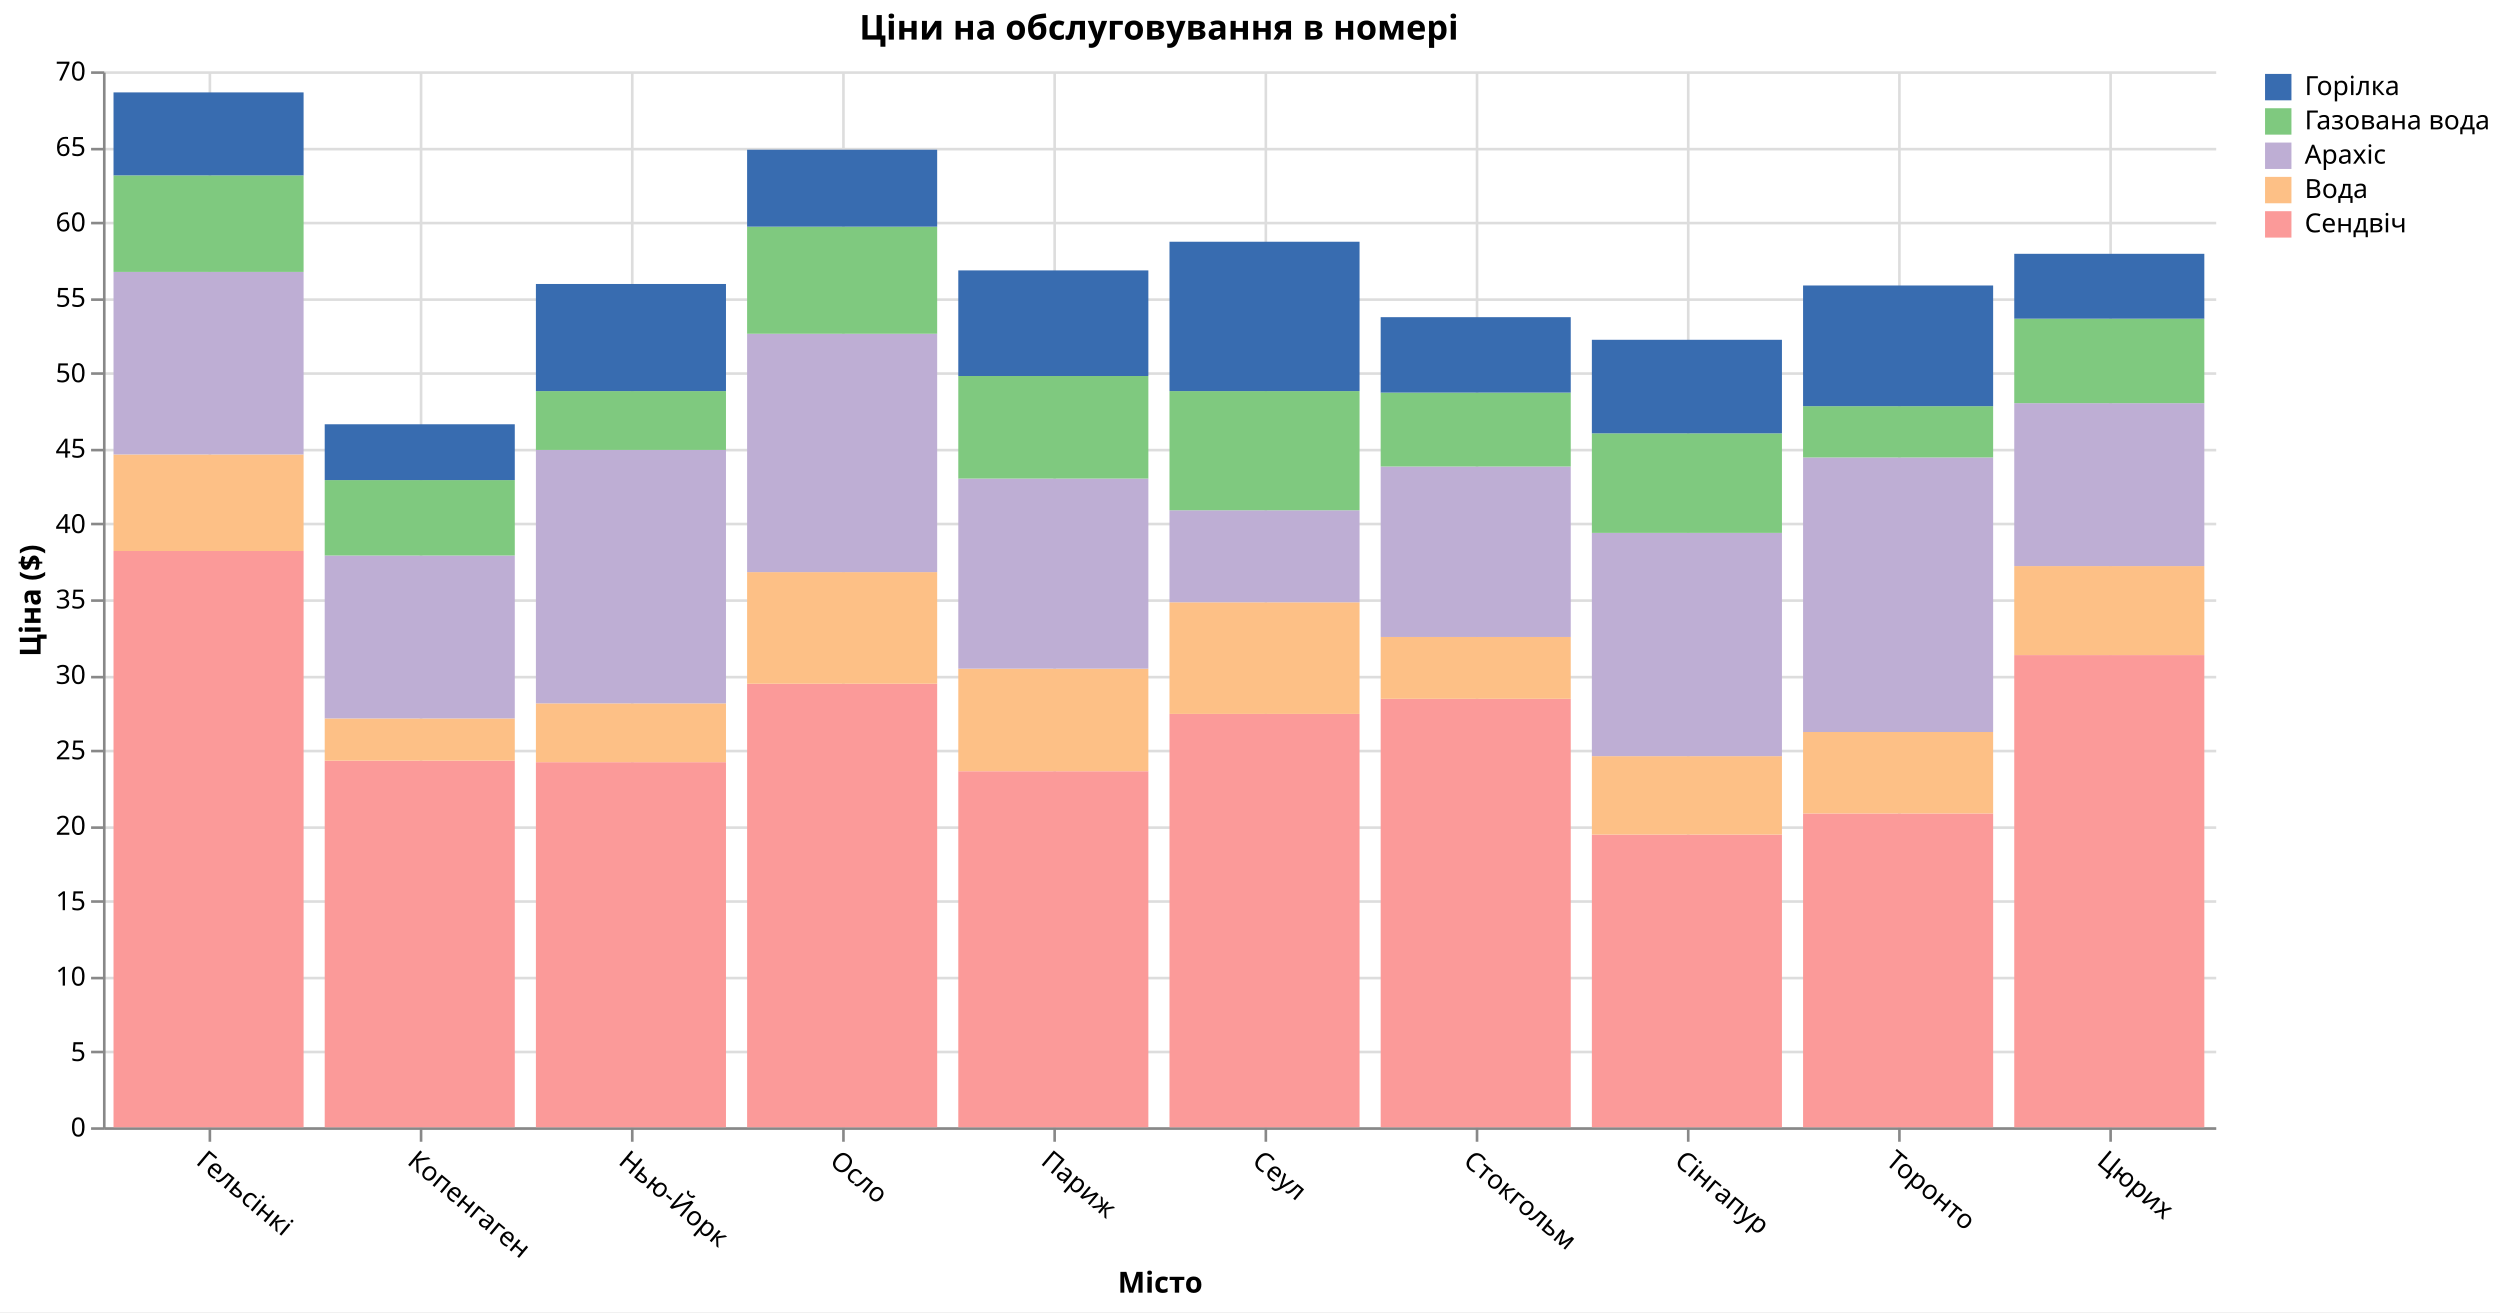
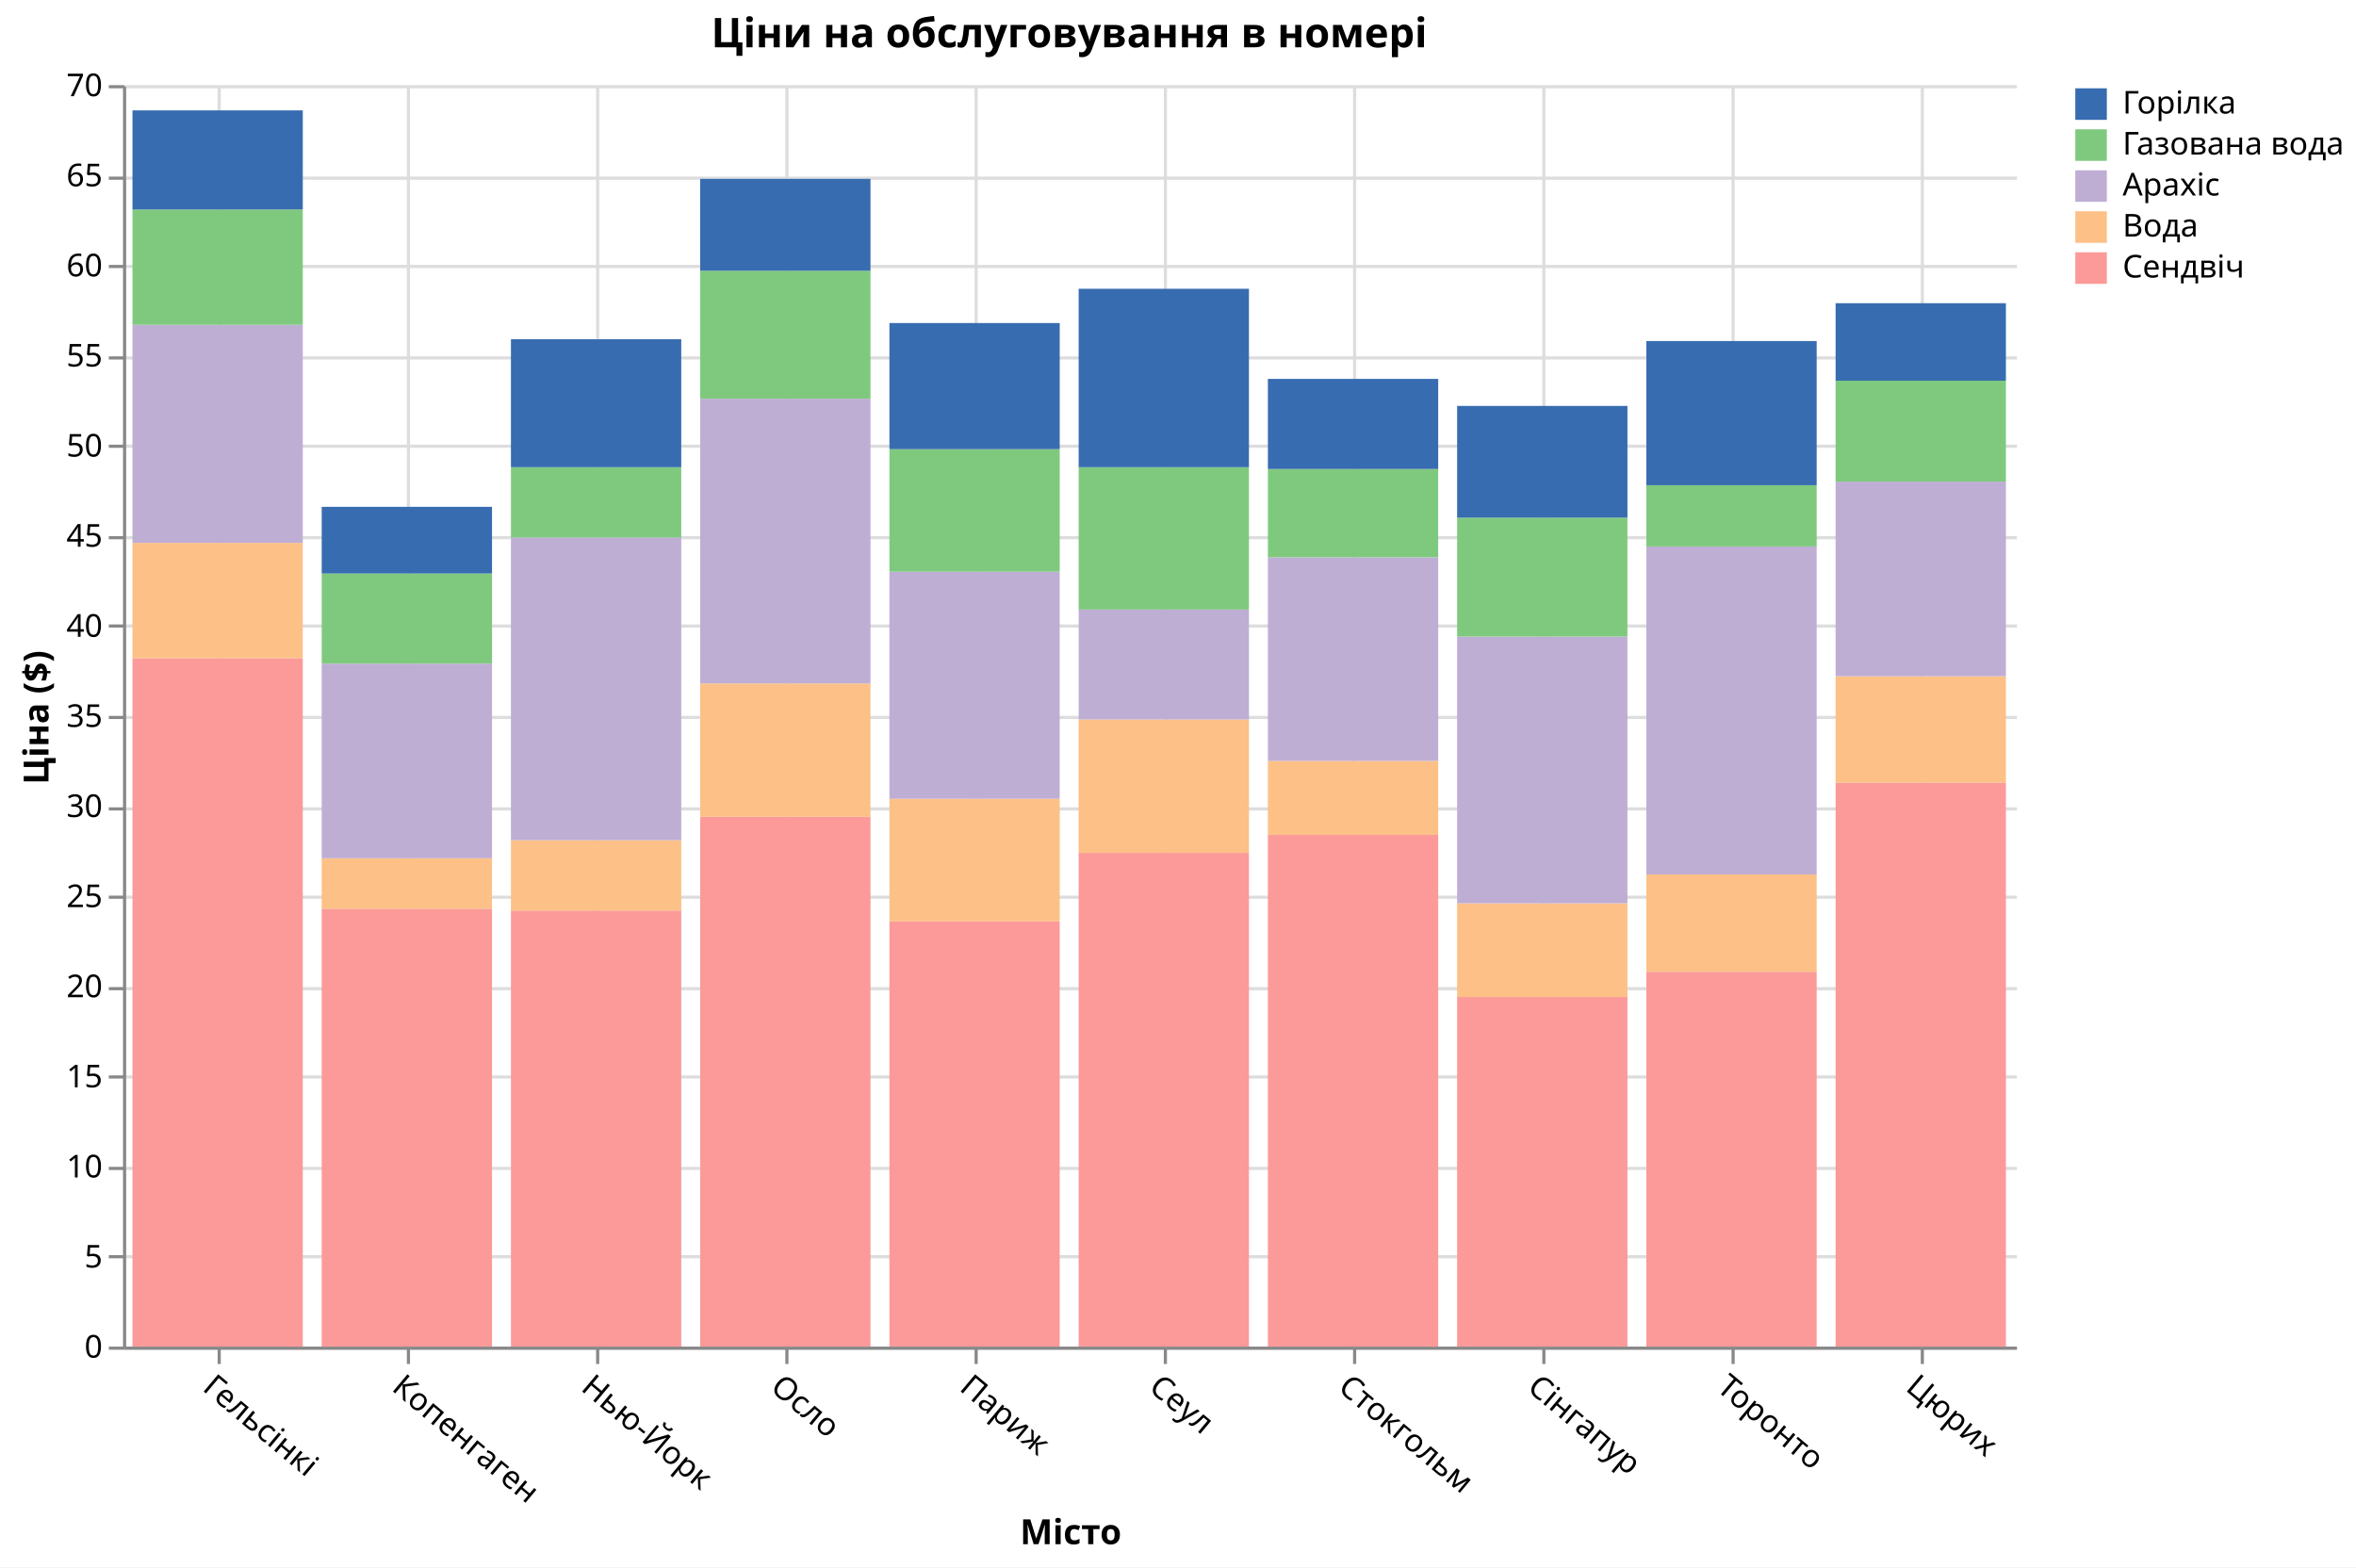
- <svg xmlns="http://www.w3.org/2000/svg" version="1.1" class="marks" width="947" height="497" viewBox="0 0 947 497">
-   <rect width="947" height="497" fill="white" />
+ <svg xmlns="http://www.w3.org/2000/svg" version="1.1" class="marks" width="747" height="497" viewBox="0 0 747 497">
+   <rect width="747" height="497" fill="white" />
  <g fill="none" stroke-miterlimit="10" transform="translate(39,27)">
    <g class="mark-group role-frame root" role="graphics-object" aria-roledescription="group mark container">
      <g transform="translate(0,0)">
-         <path class="background" aria-hidden="true" d="M0,0h800v400h-800Z" />
+         <path class="background" aria-hidden="true" d="M0,0h600v400h-600Z" />
        <g>
          <g class="mark-group role-axis" aria-hidden="true">
            <g transform="translate(0.5,400.5)">
              <path class="background" aria-hidden="true" d="M0,0h0v0h0Z" pointer-events="none" />
              <g>
                <g class="mark-rule role-axis-grid" pointer-events="none">
-                   <line transform="translate(40,-400)" x2="0" y2="400" stroke="#ddd" stroke-width="1" opacity="1" />
-                   <line transform="translate(120,-400)" x2="0" y2="400" stroke="#ddd" stroke-width="1" opacity="1" />
-                   <line transform="translate(200,-400)" x2="0" y2="400" stroke="#ddd" stroke-width="1" opacity="1" />
-                   <line transform="translate(280,-400)" x2="0" y2="400" stroke="#ddd" stroke-width="1" opacity="1" />
-                   <line transform="translate(360,-400)" x2="0" y2="400" stroke="#ddd" stroke-width="1" opacity="1" />
-                   <line transform="translate(440,-400)" x2="0" y2="400" stroke="#ddd" stroke-width="1" opacity="1" />
-                   <line transform="translate(520,-400)" x2="0" y2="400" stroke="#ddd" stroke-width="1" opacity="1" />
-                   <line transform="translate(600,-400)" x2="0" y2="400" stroke="#ddd" stroke-width="1" opacity="1" />
-                   <line transform="translate(680,-400)" x2="0" y2="400" stroke="#ddd" stroke-width="1" opacity="1" />
-                   <line transform="translate(760,-400)" x2="0" y2="400" stroke="#ddd" stroke-width="1" opacity="1" />
+                   <line transform="translate(30,-400)" x2="0" y2="400" stroke="#ddd" stroke-width="1" opacity="1" />
+                   <line transform="translate(90,-400)" x2="0" y2="400" stroke="#ddd" stroke-width="1" opacity="1" />
+                   <line transform="translate(150,-400)" x2="0" y2="400" stroke="#ddd" stroke-width="1" opacity="1" />
+                   <line transform="translate(210,-400)" x2="0" y2="400" stroke="#ddd" stroke-width="1" opacity="1" />
+                   <line transform="translate(270,-400)" x2="0" y2="400" stroke="#ddd" stroke-width="1" opacity="1" />
+                   <line transform="translate(330,-400)" x2="0" y2="400" stroke="#ddd" stroke-width="1" opacity="1" />
+                   <line transform="translate(390,-400)" x2="0" y2="400" stroke="#ddd" stroke-width="1" opacity="1" />
+                   <line transform="translate(450,-400)" x2="0" y2="400" stroke="#ddd" stroke-width="1" opacity="1" />
+                   <line transform="translate(510,-400)" x2="0" y2="400" stroke="#ddd" stroke-width="1" opacity="1" />
+                   <line transform="translate(570,-400)" x2="0" y2="400" stroke="#ddd" stroke-width="1" opacity="1" />
                </g>
              </g>
              <path class="foreground" aria-hidden="true" d="" pointer-events="none" display="none" />
            </g>
          </g>
          <g class="mark-group role-axis" aria-hidden="true">
            <g transform="translate(0.5,0.5)">
              <path class="background" aria-hidden="true" d="M0,0h0v0h0Z" pointer-events="none" />
              <g>
                <g class="mark-rule role-axis-grid" pointer-events="none">
-                   <line transform="translate(0,400)" x2="800" y2="0" stroke="#ddd" stroke-width="1" stroke-dasharray="1,0" opacity="1" />
-                   <line transform="translate(0,371)" x2="800" y2="0" stroke="#ddd" stroke-width="1" stroke-dasharray="1,0" opacity="1" />
-                   <line transform="translate(0,343)" x2="800" y2="0" stroke="#ddd" stroke-width="1" stroke-dasharray="1,0" opacity="1" />
-                   <line transform="translate(0,314)" x2="800" y2="0" stroke="#ddd" stroke-width="1" stroke-dasharray="1,0" opacity="1" />
-                   <line transform="translate(0,286)" x2="800" y2="0" stroke="#ddd" stroke-width="1" stroke-dasharray="1,0" opacity="1" />
-                   <line transform="translate(0,257)" x2="800" y2="0" stroke="#ddd" stroke-width="1" stroke-dasharray="1,0" opacity="1" />
-                   <line transform="translate(0,229)" x2="800" y2="0" stroke="#ddd" stroke-width="1" stroke-dasharray="1,0" opacity="1" />
-                   <line transform="translate(0,200)" x2="800" y2="0" stroke="#ddd" stroke-width="1" stroke-dasharray="1,0" opacity="1" />
-                   <line transform="translate(0,171)" x2="800" y2="0" stroke="#ddd" stroke-width="1" stroke-dasharray="1,0" opacity="1" />
-                   <line transform="translate(0,143)" x2="800" y2="0" stroke="#ddd" stroke-width="1" stroke-dasharray="1,0" opacity="1" />
-                   <line transform="translate(0,114)" x2="800" y2="0" stroke="#ddd" stroke-width="1" stroke-dasharray="1,0" opacity="1" />
-                   <line transform="translate(0,86)" x2="800" y2="0" stroke="#ddd" stroke-width="1" stroke-dasharray="1,0" opacity="1" />
-                   <line transform="translate(0,57)" x2="800" y2="0" stroke="#ddd" stroke-width="1" stroke-dasharray="1,0" opacity="1" />
-                   <line transform="translate(0,29)" x2="800" y2="0" stroke="#ddd" stroke-width="1" stroke-dasharray="1,0" opacity="1" />
-                   <line transform="translate(0,0)" x2="800" y2="0" stroke="#ddd" stroke-width="1" stroke-dasharray="1,0" opacity="1" />
+                   <line transform="translate(0,400)" x2="600" y2="0" stroke="#ddd" stroke-width="1" stroke-dasharray="1,0" opacity="1" />
+                   <line transform="translate(0,371)" x2="600" y2="0" stroke="#ddd" stroke-width="1" stroke-dasharray="1,0" opacity="1" />
+                   <line transform="translate(0,343)" x2="600" y2="0" stroke="#ddd" stroke-width="1" stroke-dasharray="1,0" opacity="1" />
+                   <line transform="translate(0,314)" x2="600" y2="0" stroke="#ddd" stroke-width="1" stroke-dasharray="1,0" opacity="1" />
+                   <line transform="translate(0,286)" x2="600" y2="0" stroke="#ddd" stroke-width="1" stroke-dasharray="1,0" opacity="1" />
+                   <line transform="translate(0,257)" x2="600" y2="0" stroke="#ddd" stroke-width="1" stroke-dasharray="1,0" opacity="1" />
+                   <line transform="translate(0,229)" x2="600" y2="0" stroke="#ddd" stroke-width="1" stroke-dasharray="1,0" opacity="1" />
+                   <line transform="translate(0,200)" x2="600" y2="0" stroke="#ddd" stroke-width="1" stroke-dasharray="1,0" opacity="1" />
+                   <line transform="translate(0,171)" x2="600" y2="0" stroke="#ddd" stroke-width="1" stroke-dasharray="1,0" opacity="1" />
+                   <line transform="translate(0,143)" x2="600" y2="0" stroke="#ddd" stroke-width="1" stroke-dasharray="1,0" opacity="1" />
+                   <line transform="translate(0,114)" x2="600" y2="0" stroke="#ddd" stroke-width="1" stroke-dasharray="1,0" opacity="1" />
+                   <line transform="translate(0,86)" x2="600" y2="0" stroke="#ddd" stroke-width="1" stroke-dasharray="1,0" opacity="1" />
+                   <line transform="translate(0,57)" x2="600" y2="0" stroke="#ddd" stroke-width="1" stroke-dasharray="1,0" opacity="1" />
+                   <line transform="translate(0,29)" x2="600" y2="0" stroke="#ddd" stroke-width="1" stroke-dasharray="1,0" opacity="1" />
+                   <line transform="translate(0,0)" x2="600" y2="0" stroke="#ddd" stroke-width="1" stroke-dasharray="1,0" opacity="1" />
                </g>
              </g>
              <path class="foreground" aria-hidden="true" d="" pointer-events="none" display="none" />
            </g>
          </g>
          <g class="mark-group role-axis" role="graphics-symbol" aria-roledescription="axis" aria-label="X-axis titled 'Місто' for a discrete scale with 10 values: Гельсінкі, Копенгаген, Нью-Йорк, Осло, Париж, ending with Цюрих">
            <g transform="translate(0.5,400.5)">
              <path class="background" aria-hidden="true" d="M0,0h0v0h0Z" pointer-events="none" />
              <g>
                <g class="mark-rule role-axis-tick" pointer-events="none">
-                   <line transform="translate(40,0)" x2="0" y2="5" stroke="#888" stroke-width="1" opacity="1" />
-                   <line transform="translate(120,0)" x2="0" y2="5" stroke="#888" stroke-width="1" opacity="1" />
-                   <line transform="translate(200,0)" x2="0" y2="5" stroke="#888" stroke-width="1" opacity="1" />
-                   <line transform="translate(280,0)" x2="0" y2="5" stroke="#888" stroke-width="1" opacity="1" />
-                   <line transform="translate(360,0)" x2="0" y2="5" stroke="#888" stroke-width="1" opacity="1" />
-                   <line transform="translate(440,0)" x2="0" y2="5" stroke="#888" stroke-width="1" opacity="1" />
-                   <line transform="translate(520,0)" x2="0" y2="5" stroke="#888" stroke-width="1" opacity="1" />
-                   <line transform="translate(600,0)" x2="0" y2="5" stroke="#888" stroke-width="1" opacity="1" />
-                   <line transform="translate(680,0)" x2="0" y2="5" stroke="#888" stroke-width="1" opacity="1" />
-                   <line transform="translate(760,0)" x2="0" y2="5" stroke="#888" stroke-width="1" opacity="1" />
+                   <line transform="translate(30,0)" x2="0" y2="5" stroke="#888" stroke-width="1" opacity="1" />
+                   <line transform="translate(90,0)" x2="0" y2="5" stroke="#888" stroke-width="1" opacity="1" />
+                   <line transform="translate(150,0)" x2="0" y2="5" stroke="#888" stroke-width="1" opacity="1" />
+                   <line transform="translate(210,0)" x2="0" y2="5" stroke="#888" stroke-width="1" opacity="1" />
+                   <line transform="translate(270,0)" x2="0" y2="5" stroke="#888" stroke-width="1" opacity="1" />
+                   <line transform="translate(330,0)" x2="0" y2="5" stroke="#888" stroke-width="1" opacity="1" />
+                   <line transform="translate(390,0)" x2="0" y2="5" stroke="#888" stroke-width="1" opacity="1" />
+                   <line transform="translate(450,0)" x2="0" y2="5" stroke="#888" stroke-width="1" opacity="1" />
+                   <line transform="translate(510,0)" x2="0" y2="5" stroke="#888" stroke-width="1" opacity="1" />
+                   <line transform="translate(570,0)" x2="0" y2="5" stroke="#888" stroke-width="1" opacity="1" />
                </g>
                <g class="mark-text role-axis-label" pointer-events="none">
-                   <text text-anchor="start" transform="translate(39.5,7) rotate(40) translate(0,8)" font-family="sans-serif" font-size="10px" fill="#000" opacity="1">Гельсінкі</text>
-                   <text text-anchor="start" transform="translate(119.5,7) rotate(40) translate(0,8)" font-family="sans-serif" font-size="10px" fill="#000" opacity="1">Копенгаген</text>
-                   <text text-anchor="start" transform="translate(199.5,7) rotate(40) translate(0,8)" font-family="sans-serif" font-size="10px" fill="#000" opacity="1">Нью-Йорк</text>
-                   <text text-anchor="start" transform="translate(279.5,7) rotate(40) translate(0,8)" font-family="sans-serif" font-size="10px" fill="#000" opacity="1">Осло</text>
-                   <text text-anchor="start" transform="translate(359.5,7) rotate(40) translate(0,8)" font-family="sans-serif" font-size="10px" fill="#000" opacity="1">Париж</text>
-                   <text text-anchor="start" transform="translate(439.5,7) rotate(40) translate(0,8)" font-family="sans-serif" font-size="10px" fill="#000" opacity="1">Сеул</text>
-                   <text text-anchor="start" transform="translate(519.5,7) rotate(40) translate(0,8)" font-family="sans-serif" font-size="10px" fill="#000" opacity="1">Стокгольм</text>
-                   <text text-anchor="start" transform="translate(599.5,7) rotate(40) translate(0,8)" font-family="sans-serif" font-size="10px" fill="#000" opacity="1">Сінгапур</text>
-                   <text text-anchor="start" transform="translate(679.5,7) rotate(40) translate(0,8)" font-family="sans-serif" font-size="10px" fill="#000" opacity="1">Торонто</text>
-                   <text text-anchor="start" transform="translate(759.5,7) rotate(40) translate(0,8)" font-family="sans-serif" font-size="10px" fill="#000" opacity="1">Цюрих</text>
+                   <text text-anchor="start" transform="translate(29.5,7) rotate(40) translate(0,8)" font-family="sans-serif" font-size="10px" fill="#000" opacity="1">Гельсінкі</text>
+                   <text text-anchor="start" transform="translate(89.5,7) rotate(40) translate(0,8)" font-family="sans-serif" font-size="10px" fill="#000" opacity="1">Копенгаген</text>
+                   <text text-anchor="start" transform="translate(149.5,7) rotate(40) translate(0,8)" font-family="sans-serif" font-size="10px" fill="#000" opacity="1">Нью-Йорк</text>
+                   <text text-anchor="start" transform="translate(209.5,7) rotate(40) translate(0,8)" font-family="sans-serif" font-size="10px" fill="#000" opacity="1">Осло</text>
+                   <text text-anchor="start" transform="translate(269.5,7) rotate(40) translate(0,8)" font-family="sans-serif" font-size="10px" fill="#000" opacity="1">Париж</text>
+                   <text text-anchor="start" transform="translate(329.5,7) rotate(40) translate(0,8)" font-family="sans-serif" font-size="10px" fill="#000" opacity="1">Сеул</text>
+                   <text text-anchor="start" transform="translate(389.5,7) rotate(40) translate(0,8)" font-family="sans-serif" font-size="10px" fill="#000" opacity="1">Стокгольм</text>
+                   <text text-anchor="start" transform="translate(449.5,7) rotate(40) translate(0,8)" font-family="sans-serif" font-size="10px" fill="#000" opacity="1">Сінгапур</text>
+                   <text text-anchor="start" transform="translate(509.5,7) rotate(40) translate(0,8)" font-family="sans-serif" font-size="10px" fill="#000" opacity="1">Торонто</text>
+                   <text text-anchor="start" transform="translate(569.5,7) rotate(40) translate(0,8)" font-family="sans-serif" font-size="10px" fill="#000" opacity="1">Цюрих</text>
                </g>
                <g class="mark-rule role-axis-domain" pointer-events="none">
-                   <line transform="translate(0,0)" x2="800" y2="0" stroke="#888" stroke-width="1" opacity="1" />
+                   <line transform="translate(0,0)" x2="600" y2="0" stroke="#888" stroke-width="1" opacity="1" />
                </g>
                <g class="mark-text role-axis-title" pointer-events="none">
-                   <text text-anchor="middle" transform="translate(400,62.15064)" font-family="sans-serif" font-size="11px" font-weight="bold" fill="#000" opacity="1">Місто</text>
+                   <text text-anchor="middle" transform="translate(300,62.15064)" font-family="sans-serif" font-size="11px" font-weight="bold" fill="#000" opacity="1">Місто</text>
                </g>
              </g>
              <path class="foreground" aria-hidden="true" d="" pointer-events="none" display="none" />
            </g>
          </g>
          <g class="mark-group role-axis" role="graphics-symbol" aria-roledescription="axis" aria-label="Y-axis titled 'Ціна ($)' for a linear scale with values from 0 to 70">
            <g transform="translate(0.5,0.5)">
              <path class="background" aria-hidden="true" d="M0,0h0v0h0Z" pointer-events="none" />
              <g>
                <g class="mark-rule role-axis-tick" pointer-events="none">
                  <line transform="translate(0,400)" x2="-5" y2="0" stroke="#888" stroke-width="1" opacity="1" />
                  <line transform="translate(0,371)" x2="-5" y2="0" stroke="#888" stroke-width="1" opacity="1" />
                  <line transform="translate(0,343)" x2="-5" y2="0" stroke="#888" stroke-width="1" opacity="1" />
                  <line transform="translate(0,314)" x2="-5" y2="0" stroke="#888" stroke-width="1" opacity="1" />
                  <line transform="translate(0,286)" x2="-5" y2="0" stroke="#888" stroke-width="1" opacity="1" />
                  <line transform="translate(0,257)" x2="-5" y2="0" stroke="#888" stroke-width="1" opacity="1" />
                  <line transform="translate(0,229)" x2="-5" y2="0" stroke="#888" stroke-width="1" opacity="1" />
                  <line transform="translate(0,200)" x2="-5" y2="0" stroke="#888" stroke-width="1" opacity="1" />
                  <line transform="translate(0,171)" x2="-5" y2="0" stroke="#888" stroke-width="1" opacity="1" />
                  <line transform="translate(0,143)" x2="-5" y2="0" stroke="#888" stroke-width="1" opacity="1" />
                  <line transform="translate(0,114)" x2="-5" y2="0" stroke="#888" stroke-width="1" opacity="1" />
                  <line transform="translate(0,86)" x2="-5" y2="0" stroke="#888" stroke-width="1" opacity="1" />
                  <line transform="translate(0,57)" x2="-5" y2="0" stroke="#888" stroke-width="1" opacity="1" />
                  <line transform="translate(0,29)" x2="-5" y2="0" stroke="#888" stroke-width="1" opacity="1" />
                  <line transform="translate(0,0)" x2="-5" y2="0" stroke="#888" stroke-width="1" opacity="1" />
                </g>
                <g class="mark-text role-axis-label" pointer-events="none">
                  <text text-anchor="end" transform="translate(-7,403)" font-family="sans-serif" font-size="10px" fill="#000" opacity="1">0</text>
                  <text text-anchor="end" transform="translate(-7,374.4286)" font-family="sans-serif" font-size="10px" fill="#000" opacity="1">5</text>
                  <text text-anchor="end" transform="translate(-7,345.8571)" font-family="sans-serif" font-size="10px" fill="#000" opacity="1">10</text>
                  <text text-anchor="end" transform="translate(-7,317.2857)" font-family="sans-serif" font-size="10px" fill="#000" opacity="1">15</text>
                  <text text-anchor="end" transform="translate(-7,288.7143)" font-family="sans-serif" font-size="10px" fill="#000" opacity="1">20</text>
                  <text text-anchor="end" transform="translate(-7,260.1429)" font-family="sans-serif" font-size="10px" fill="#000" opacity="1">25</text>
                  <text text-anchor="end" transform="translate(-7,231.5714)" font-family="sans-serif" font-size="10px" fill="#000" opacity="1">30</text>
                  <text text-anchor="end" transform="translate(-7,203)" font-family="sans-serif" font-size="10px" fill="#000" opacity="1">35</text>
                  <text text-anchor="end" transform="translate(-7,174.4286)" font-family="sans-serif" font-size="10px" fill="#000" opacity="1">40</text>
                  <text text-anchor="end" transform="translate(-7,145.8571)" font-family="sans-serif" font-size="10px" fill="#000" opacity="1">45</text>
                  <text text-anchor="end" transform="translate(-7,117.2857)" font-family="sans-serif" font-size="10px" fill="#000" opacity="1">50</text>
                  <text text-anchor="end" transform="translate(-7,88.71429)" font-family="sans-serif" font-size="10px" fill="#000" opacity="1">55</text>
                  <text text-anchor="end" transform="translate(-7,60.14286)" font-family="sans-serif" font-size="10px" fill="#000" opacity="1">60</text>
                  <text text-anchor="end" transform="translate(-7,31.57143)" font-family="sans-serif" font-size="10px" fill="#000" opacity="1">65</text>
                  <text text-anchor="end" transform="translate(-7,3)" font-family="sans-serif" font-size="10px" fill="#000" opacity="1">70</text>
                </g>
                <g class="mark-rule role-axis-domain" pointer-events="none">
                  <line transform="translate(0,400)" x2="0" y2="-400" stroke="#888" stroke-width="1" opacity="1" />
                </g>
                <g class="mark-text role-axis-title" pointer-events="none">
                  <text text-anchor="middle" transform="translate(-22.12305,200) rotate(-90) translate(0,-2)" font-family="sans-serif" font-size="11px" font-weight="bold" fill="#000" opacity="1">Ціна ($)</text>
                </g>
              </g>
              <path class="foreground" aria-hidden="true" d="" pointer-events="none" display="none" />
            </g>
          </g>
          <g class="mark-rect role-mark marks" role="graphics-object" aria-roledescription="rect mark container">
-             <path aria-label="CityUK: Гельсінкі; value: 38.2; category: Sandwich; order: 5" role="graphics-symbol" aria-roledescription="bar" d="M4,181.714h72v218.286h-72Z" fill="#fb9a99" />
-             <path aria-label="CityUK: Гельсінкі; value: 6.4; category: Water; order: 4" role="graphics-symbol" aria-roledescription="bar" d="M4,145.143h72v36.571h-72Z" fill="#fdc086" />
-             <path aria-label="CityUK: Гельсінкі; value: 12.1; category: Peanut; order: 3" role="graphics-symbol" aria-roledescription="bar" d="M4,76h72v69.143h-72Z" fill="#beaed4" />
-             <path aria-label="CityUK: Гельсінкі; value: 6.4; category: Soda; order: 2" role="graphics-symbol" aria-roledescription="bar" d="M4,39.429h72v36.571h-72Z" fill="#7fc97f" />
-             <path aria-label="CityUK: Гельсінкі; value: 5.5; category: Vodka; order: 1" role="graphics-symbol" aria-roledescription="bar" d="M4,8h72v31.429h-72Z" fill="#386cb0" />
-             <path aria-label="CityUK: Осло; value: 29.4; category: Sandwich; order: 5" role="graphics-symbol" aria-roledescription="bar" d="M244,232h72v168h-72Z" fill="#fb9a99" />
-             <path aria-label="CityUK: Осло; value: 7.4; category: Water; order: 4" role="graphics-symbol" aria-roledescription="bar" d="M244,189.714h72v42.286h-72Z" fill="#fdc086" />
-             <path aria-label="CityUK: Осло; value: 15.8; category: Peanut; order: 3" role="graphics-symbol" aria-roledescription="bar" d="M244,99.429h72v90.286h-72Z" fill="#beaed4" />
-             <path aria-label="CityUK: Осло; value: 7.1; category: Soda; order: 2" role="graphics-symbol" aria-roledescription="bar" d="M244,58.857h72v40.571h-72Z" fill="#7fc97f" />
-             <path aria-label="CityUK: Осло; value: 5.1; category: Vodka; order: 1" role="graphics-symbol" aria-roledescription="bar" d="M244,29.714h72v29.143h-72Z" fill="#386cb0" />
-             <path aria-label="CityUK: Сеул; value: 27.4; category: Sandwich; order: 5" role="graphics-symbol" aria-roledescription="bar" d="M404,243.429h72v156.571h-72Z" fill="#fb9a99" />
-             <path aria-label="CityUK: Сеул; value: 7.4; category: Water; order: 4" role="graphics-symbol" aria-roledescription="bar" d="M404,201.143h72v42.286h-72Z" fill="#fdc086" />
-             <path aria-label="CityUK: Сеул; value: 6.1; category: Peanut; order: 3" role="graphics-symbol" aria-roledescription="bar" d="M404,166.286h72v34.857h-72Z" fill="#beaed4" />
-             <path aria-label="CityUK: Сеул; value: 7.9; category: Soda; order: 2" role="graphics-symbol" aria-roledescription="bar" d="M404,121.143h72v45.143h-72Z" fill="#7fc97f" />
-             <path aria-label="CityUK: Сеул; value: 9.9; category: Vodka; order: 1" role="graphics-symbol" aria-roledescription="bar" d="M404,64.571h72v56.571h-72Z" fill="#386cb0" />
-             <path aria-label="CityUK: Цюрих; value: 31.3; category: Sandwich; order: 5" role="graphics-symbol" aria-roledescription="bar" d="M724,221.143h72v178.857h-72Z" fill="#fb9a99" />
-             <path aria-label="CityUK: Цюрих; value: 5.9; category: Water; order: 4" role="graphics-symbol" aria-roledescription="bar" d="M724,187.429h72v33.714h-72Z" fill="#fdc086" />
-             <path aria-label="CityUK: Цюрих; value: 10.8; category: Peanut; order: 3" role="graphics-symbol" aria-roledescription="bar" d="M724,125.714h72v61.714h-72Z" fill="#beaed4" />
-             <path aria-label="CityUK: Цюрих; value: 5.6; category: Soda; order: 2" role="graphics-symbol" aria-roledescription="bar" d="M724,93.714h72v32h-72Z" fill="#7fc97f" />
-             <path aria-label="CityUK: Цюрих; value: 4.3; category: Vodka; order: 1" role="graphics-symbol" aria-roledescription="bar" d="M724,69.143h72v24.571h-72Z" fill="#386cb0" />
-             <path aria-label="CityUK: Стокгольм; value: 28.4; category: Sandwich; order: 5" role="graphics-symbol" aria-roledescription="bar" d="M484,237.714h72v162.286h-72Z" fill="#fb9a99" />
-             <path aria-label="CityUK: Стокгольм; value: 4.1; category: Water; order: 4" role="graphics-symbol" aria-roledescription="bar" d="M484,214.286h72v23.429h-72Z" fill="#fdc086" />
-             <path aria-label="CityUK: Стокгольм; value: 11.3; category: Peanut; order: 3" role="graphics-symbol" aria-roledescription="bar" d="M484,149.714h72v64.571h-72Z" fill="#beaed4" />
-             <path aria-label="CityUK: Стокгольм; value: 4.9; category: Soda; order: 2" role="graphics-symbol" aria-roledescription="bar" d="M484,121.714h72v28h-72Z" fill="#7fc97f" />
-             <path aria-label="CityUK: Стокгольм; value: 5; category: Vodka; order: 1" role="graphics-symbol" aria-roledescription="bar" d="M484,93.143h72v28.571h-72Z" fill="#386cb0" />
-             <path aria-label="CityUK: Париж; value: 23.6; category: Sandwich; order: 5" role="graphics-symbol" aria-roledescription="bar" d="M324,265.143h72v134.857h-72Z" fill="#fb9a99" />
-             <path aria-label="CityUK: Париж; value: 6.8; category: Water; order: 4" role="graphics-symbol" aria-roledescription="bar" d="M324,226.286h72v38.857h-72Z" fill="#fdc086" />
-             <path aria-label="CityUK: Париж; value: 12.6; category: Peanut; order: 3" role="graphics-symbol" aria-roledescription="bar" d="M324,154.286h72v72h-72Z" fill="#beaed4" />
-             <path aria-label="CityUK: Париж; value: 6.8; category: Soda; order: 2" role="graphics-symbol" aria-roledescription="bar" d="M324,115.429h72v38.857h-72Z" fill="#7fc97f" />
-             <path aria-label="CityUK: Париж; value: 7; category: Vodka; order: 1" role="graphics-symbol" aria-roledescription="bar" d="M324,75.429h72v40h-72Z" fill="#386cb0" />
-             <path aria-label="CityUK: Нью-Йорк; value: 24.2; category: Sandwich; order: 5" role="graphics-symbol" aria-roledescription="bar" d="M164,261.714h72v138.286h-72Z" fill="#fb9a99" />
-             <path aria-label="CityUK: Нью-Йорк; value: 3.9; category: Water; order: 4" role="graphics-symbol" aria-roledescription="bar" d="M164,239.429h72v22.286h-72Z" fill="#fdc086" />
-             <path aria-label="CityUK: Нью-Йорк; value: 16.8; category: Peanut; order: 3" role="graphics-symbol" aria-roledescription="bar" d="M164,143.429h72v96h-72Z" fill="#beaed4" />
-             <path aria-label="CityUK: Нью-Йорк; value: 3.9; category: Soda; order: 2" role="graphics-symbol" aria-roledescription="bar" d="M164,121.143h72v22.286h-72Z" fill="#7fc97f" />
-             <path aria-label="CityUK: Нью-Йорк; value: 7.1; category: Vodka; order: 1" role="graphics-symbol" aria-roledescription="bar" d="M164,80.571h72v40.571h-72Z" fill="#386cb0" />
-             <path aria-label="CityUK: Сінгапур; value: 19.4; category: Sandwich; order: 5" role="graphics-symbol" aria-roledescription="bar" d="M564,289.143h72v110.857h-72Z" fill="#fb9a99" />
-             <path aria-label="CityUK: Сінгапур; value: 5.2; category: Water; order: 4" role="graphics-symbol" aria-roledescription="bar" d="M564,259.429h72v29.714h-72Z" fill="#fdc086" />
-             <path aria-label="CityUK: Сінгапур; value: 14.8; category: Peanut; order: 3" role="graphics-symbol" aria-roledescription="bar" d="M564,174.857h72v84.571h-72Z" fill="#beaed4" />
-             <path aria-label="CityUK: Сінгапур; value: 6.6; category: Soda; order: 2" role="graphics-symbol" aria-roledescription="bar" d="M564,137.143h72v37.714h-72Z" fill="#7fc97f" />
-             <path aria-label="CityUK: Сінгапур; value: 6.2; category: Vodka; order: 1" role="graphics-symbol" aria-roledescription="bar" d="M564,101.714h72v35.429h-72Z" fill="#386cb0" />
-             <path aria-label="CityUK: Торонто; value: 20.8; category: Sandwich; order: 5" role="graphics-symbol" aria-roledescription="bar" d="M644,281.143h72v118.857h-72Z" fill="#fb9a99" />
-             <path aria-label="CityUK: Торонто; value: 5.4; category: Water; order: 4" role="graphics-symbol" aria-roledescription="bar" d="M644,250.286h72v30.857h-72Z" fill="#fdc086" />
-             <path aria-label="CityUK: Торонто; value: 18.2; category: Peanut; order: 3" role="graphics-symbol" aria-roledescription="bar" d="M644,146.286h72v104h-72Z" fill="#beaed4" />
-             <path aria-label="CityUK: Торонто; value: 3.4; category: Soda; order: 2" role="graphics-symbol" aria-roledescription="bar" d="M644,126.857h72v19.429h-72Z" fill="#7fc97f" />
-             <path aria-label="CityUK: Торонто; value: 8; category: Vodka; order: 1" role="graphics-symbol" aria-roledescription="bar" d="M644,81.143h72v45.714h-72Z" fill="#386cb0" />
-             <path aria-label="CityUK: Копенгаген; value: 24.3; category: Sandwich; order: 5" role="graphics-symbol" aria-roledescription="bar" d="M84,261.143h72v138.857h-72Z" fill="#fb9a99" />
-             <path aria-label="CityUK: Копенгаген; value: 2.8; category: Water; order: 4" role="graphics-symbol" aria-roledescription="bar" d="M84,245.143h72v16h-72Z" fill="#fdc086" />
-             <path aria-label="CityUK: Копенгаген; value: 10.8; category: Peanut; order: 3" role="graphics-symbol" aria-roledescription="bar" d="M84,183.429h72v61.714h-72Z" fill="#beaed4" />
-             <path aria-label="CityUK: Копенгаген; value: 5; category: Soda; order: 2" role="graphics-symbol" aria-roledescription="bar" d="M84,154.857h72v28.571h-72Z" fill="#7fc97f" />
-             <path aria-label="CityUK: Копенгаген; value: 3.7; category: Vodka; order: 1" role="graphics-symbol" aria-roledescription="bar" d="M84,133.714h72v21.143h-72Z" fill="#386cb0" />
+             <path aria-label="CityUK: Гельсінкі; value: 38.2; category: Sandwich; order: 5" role="graphics-symbol" aria-roledescription="bar" d="M3,181.714h54v218.286h-54Z" fill="#fb9a99" />
+             <path aria-label="CityUK: Гельсінкі; value: 6.4; category: Water; order: 4" role="graphics-symbol" aria-roledescription="bar" d="M3,145.143h54v36.571h-54Z" fill="#fdc086" />
+             <path aria-label="CityUK: Гельсінкі; value: 12.1; category: Peanut; order: 3" role="graphics-symbol" aria-roledescription="bar" d="M3,76h54v69.143h-54Z" fill="#beaed4" />
+             <path aria-label="CityUK: Гельсінкі; value: 6.4; category: Soda; order: 2" role="graphics-symbol" aria-roledescription="bar" d="M3,39.429h54v36.571h-54Z" fill="#7fc97f" />
+             <path aria-label="CityUK: Гельсінкі; value: 5.5; category: Vodka; order: 1" role="graphics-symbol" aria-roledescription="bar" d="M3,8h54v31.429h-54Z" fill="#386cb0" />
+             <path aria-label="CityUK: Осло; value: 29.4; category: Sandwich; order: 5" role="graphics-symbol" aria-roledescription="bar" d="M183,232h54v168h-54Z" fill="#fb9a99" />
+             <path aria-label="CityUK: Осло; value: 7.4; category: Water; order: 4" role="graphics-symbol" aria-roledescription="bar" d="M183,189.714h54v42.286h-54Z" fill="#fdc086" />
+             <path aria-label="CityUK: Осло; value: 15.8; category: Peanut; order: 3" role="graphics-symbol" aria-roledescription="bar" d="M183,99.429h54v90.286h-54Z" fill="#beaed4" />
+             <path aria-label="CityUK: Осло; value: 7.1; category: Soda; order: 2" role="graphics-symbol" aria-roledescription="bar" d="M183,58.857h54v40.571h-54Z" fill="#7fc97f" />
+             <path aria-label="CityUK: Осло; value: 5.1; category: Vodka; order: 1" role="graphics-symbol" aria-roledescription="bar" d="M183,29.714h54v29.143h-54Z" fill="#386cb0" />
+             <path aria-label="CityUK: Сеул; value: 27.4; category: Sandwich; order: 5" role="graphics-symbol" aria-roledescription="bar" d="M303,243.429h54v156.571h-54Z" fill="#fb9a99" />
+             <path aria-label="CityUK: Сеул; value: 7.4; category: Water; order: 4" role="graphics-symbol" aria-roledescription="bar" d="M303,201.143h54v42.286h-54Z" fill="#fdc086" />
+             <path aria-label="CityUK: Сеул; value: 6.1; category: Peanut; order: 3" role="graphics-symbol" aria-roledescription="bar" d="M303,166.286h54v34.857h-54Z" fill="#beaed4" />
+             <path aria-label="CityUK: Сеул; value: 7.9; category: Soda; order: 2" role="graphics-symbol" aria-roledescription="bar" d="M303,121.143h54v45.143h-54Z" fill="#7fc97f" />
+             <path aria-label="CityUK: Сеул; value: 9.9; category: Vodka; order: 1" role="graphics-symbol" aria-roledescription="bar" d="M303,64.571h54v56.571h-54Z" fill="#386cb0" />
+             <path aria-label="CityUK: Цюрих; value: 31.3; category: Sandwich; order: 5" role="graphics-symbol" aria-roledescription="bar" d="M543,221.143h54v178.857h-54Z" fill="#fb9a99" />
+             <path aria-label="CityUK: Цюрих; value: 5.9; category: Water; order: 4" role="graphics-symbol" aria-roledescription="bar" d="M543,187.429h54v33.714h-54Z" fill="#fdc086" />
+             <path aria-label="CityUK: Цюрих; value: 10.8; category: Peanut; order: 3" role="graphics-symbol" aria-roledescription="bar" d="M543,125.714h54v61.714h-54Z" fill="#beaed4" />
+             <path aria-label="CityUK: Цюрих; value: 5.6; category: Soda; order: 2" role="graphics-symbol" aria-roledescription="bar" d="M543,93.714h54v32h-54Z" fill="#7fc97f" />
+             <path aria-label="CityUK: Цюрих; value: 4.3; category: Vodka; order: 1" role="graphics-symbol" aria-roledescription="bar" d="M543,69.143h54v24.571h-54Z" fill="#386cb0" />
+             <path aria-label="CityUK: Стокгольм; value: 28.4; category: Sandwich; order: 5" role="graphics-symbol" aria-roledescription="bar" d="M363,237.714h54v162.286h-54Z" fill="#fb9a99" />
+             <path aria-label="CityUK: Стокгольм; value: 4.1; category: Water; order: 4" role="graphics-symbol" aria-roledescription="bar" d="M363,214.286h54v23.429h-54Z" fill="#fdc086" />
+             <path aria-label="CityUK: Стокгольм; value: 11.3; category: Peanut; order: 3" role="graphics-symbol" aria-roledescription="bar" d="M363,149.714h54v64.571h-54Z" fill="#beaed4" />
+             <path aria-label="CityUK: Стокгольм; value: 4.9; category: Soda; order: 2" role="graphics-symbol" aria-roledescription="bar" d="M363,121.714h54v28h-54Z" fill="#7fc97f" />
+             <path aria-label="CityUK: Стокгольм; value: 5; category: Vodka; order: 1" role="graphics-symbol" aria-roledescription="bar" d="M363,93.143h54v28.571h-54Z" fill="#386cb0" />
+             <path aria-label="CityUK: Париж; value: 23.6; category: Sandwich; order: 5" role="graphics-symbol" aria-roledescription="bar" d="M243,265.143h54v134.857h-54Z" fill="#fb9a99" />
+             <path aria-label="CityUK: Париж; value: 6.8; category: Water; order: 4" role="graphics-symbol" aria-roledescription="bar" d="M243,226.286h54v38.857h-54Z" fill="#fdc086" />
+             <path aria-label="CityUK: Париж; value: 12.6; category: Peanut; order: 3" role="graphics-symbol" aria-roledescription="bar" d="M243,154.286h54v72h-54Z" fill="#beaed4" />
+             <path aria-label="CityUK: Париж; value: 6.8; category: Soda; order: 2" role="graphics-symbol" aria-roledescription="bar" d="M243,115.429h54v38.857h-54Z" fill="#7fc97f" />
+             <path aria-label="CityUK: Париж; value: 7; category: Vodka; order: 1" role="graphics-symbol" aria-roledescription="bar" d="M243,75.429h54v40h-54Z" fill="#386cb0" />
+             <path aria-label="CityUK: Нью-Йорк; value: 24.2; category: Sandwich; order: 5" role="graphics-symbol" aria-roledescription="bar" d="M123,261.714h54v138.286h-54Z" fill="#fb9a99" />
+             <path aria-label="CityUK: Нью-Йорк; value: 3.9; category: Water; order: 4" role="graphics-symbol" aria-roledescription="bar" d="M123,239.429h54v22.286h-54Z" fill="#fdc086" />
+             <path aria-label="CityUK: Нью-Йорк; value: 16.8; category: Peanut; order: 3" role="graphics-symbol" aria-roledescription="bar" d="M123,143.429h54v96h-54Z" fill="#beaed4" />
+             <path aria-label="CityUK: Нью-Йорк; value: 3.9; category: Soda; order: 2" role="graphics-symbol" aria-roledescription="bar" d="M123,121.143h54v22.286h-54Z" fill="#7fc97f" />
+             <path aria-label="CityUK: Нью-Йорк; value: 7.1; category: Vodka; order: 1" role="graphics-symbol" aria-roledescription="bar" d="M123,80.571h54v40.571h-54Z" fill="#386cb0" />
+             <path aria-label="CityUK: Сінгапур; value: 19.4; category: Sandwich; order: 5" role="graphics-symbol" aria-roledescription="bar" d="M423,289.143h54v110.857h-54Z" fill="#fb9a99" />
+             <path aria-label="CityUK: Сінгапур; value: 5.2; category: Water; order: 4" role="graphics-symbol" aria-roledescription="bar" d="M423,259.429h54v29.714h-54Z" fill="#fdc086" />
+             <path aria-label="CityUK: Сінгапур; value: 14.8; category: Peanut; order: 3" role="graphics-symbol" aria-roledescription="bar" d="M423,174.857h54v84.571h-54Z" fill="#beaed4" />
+             <path aria-label="CityUK: Сінгапур; value: 6.6; category: Soda; order: 2" role="graphics-symbol" aria-roledescription="bar" d="M423,137.143h54v37.714h-54Z" fill="#7fc97f" />
+             <path aria-label="CityUK: Сінгапур; value: 6.2; category: Vodka; order: 1" role="graphics-symbol" aria-roledescription="bar" d="M423,101.714h54v35.429h-54Z" fill="#386cb0" />
+             <path aria-label="CityUK: Торонто; value: 20.8; category: Sandwich; order: 5" role="graphics-symbol" aria-roledescription="bar" d="M483,281.143h54v118.857h-54Z" fill="#fb9a99" />
+             <path aria-label="CityUK: Торонто; value: 5.4; category: Water; order: 4" role="graphics-symbol" aria-roledescription="bar" d="M483,250.286h54v30.857h-54Z" fill="#fdc086" />
+             <path aria-label="CityUK: Торонто; value: 18.2; category: Peanut; order: 3" role="graphics-symbol" aria-roledescription="bar" d="M483,146.286h54v104h-54Z" fill="#beaed4" />
+             <path aria-label="CityUK: Торонто; value: 3.4; category: Soda; order: 2" role="graphics-symbol" aria-roledescription="bar" d="M483,126.857h54v19.429h-54Z" fill="#7fc97f" />
+             <path aria-label="CityUK: Торонто; value: 8; category: Vodka; order: 1" role="graphics-symbol" aria-roledescription="bar" d="M483,81.143h54v45.714h-54Z" fill="#386cb0" />
+             <path aria-label="CityUK: Копенгаген; value: 24.3; category: Sandwich; order: 5" role="graphics-symbol" aria-roledescription="bar" d="M63,261.143h54v138.857h-54Z" fill="#fb9a99" />
+             <path aria-label="CityUK: Копенгаген; value: 2.8; category: Water; order: 4" role="graphics-symbol" aria-roledescription="bar" d="M63,245.143h54v16h-54Z" fill="#fdc086" />
+             <path aria-label="CityUK: Копенгаген; value: 10.8; category: Peanut; order: 3" role="graphics-symbol" aria-roledescription="bar" d="M63,183.429h54v61.714h-54Z" fill="#beaed4" />
+             <path aria-label="CityUK: Копенгаген; value: 5; category: Soda; order: 2" role="graphics-symbol" aria-roledescription="bar" d="M63,154.857h54v28.571h-54Z" fill="#7fc97f" />
+             <path aria-label="CityUK: Копенгаген; value: 3.7; category: Vodka; order: 1" role="graphics-symbol" aria-roledescription="bar" d="M63,133.714h54v21.143h-54Z" fill="#386cb0" />
          </g>
          <g class="mark-group role-legend" role="graphics-symbol" aria-roledescription="legend" aria-label="Symbol legend for fill color with 5 values: Vodka, Soda, Peanut, Water, Sandwich">
-             <g transform="translate(818,0)">
+             <g transform="translate(618,0)">
              <path class="background" aria-hidden="true" d="M0,0h85v63h-85Z" pointer-events="none" />
              <g>
                <g class="mark-group role-legend-entry">
                  <g transform="translate(0,0)">
                    <path class="background" aria-hidden="true" d="M0,0h0v0h0Z" pointer-events="none" />
                    <g>
                      <g class="mark-group role-scope" role="graphics-object" aria-roledescription="group mark container">
                        <g transform="translate(0,0)">
                          <path class="background" aria-hidden="true" d="M0,0h84.916v11h-84.916Z" pointer-events="none" opacity="1" />
                          <g>
                            <g class="mark-symbol role-legend-symbol" pointer-events="none">
                              <path transform="translate(6,6)" d="M-5,-5h10v10h-10Z" fill="#386cb0" stroke-width="1.5" opacity="1" />
                            </g>
                            <g class="mark-text role-legend-label" pointer-events="none">
                              <text text-anchor="start" transform="translate(16,9)" font-family="sans-serif" font-size="10px" fill="#000" opacity="1">Горілка</text>
                            </g>
                          </g>
                          <path class="foreground" aria-hidden="true" d="" pointer-events="none" display="none" />
                        </g>
                        <g transform="translate(0,13)">
                          <path class="background" aria-hidden="true" d="M0,0h84.916v11h-84.916Z" pointer-events="none" opacity="1" />
                          <g>
                            <g class="mark-symbol role-legend-symbol" pointer-events="none">
                              <path transform="translate(6,6)" d="M-5,-5h10v10h-10Z" fill="#7fc97f" stroke-width="1.5" opacity="1" />
                            </g>
                            <g class="mark-text role-legend-label" pointer-events="none">
                              <text text-anchor="start" transform="translate(16,9)" font-family="sans-serif" font-size="10px" fill="#000" opacity="1">Газована вода</text>
                            </g>
                          </g>
                          <path class="foreground" aria-hidden="true" d="" pointer-events="none" display="none" />
                        </g>
                        <g transform="translate(0,26)">
                          <path class="background" aria-hidden="true" d="M0,0h84.916v11h-84.916Z" pointer-events="none" opacity="1" />
                          <g>
                            <g class="mark-symbol role-legend-symbol" pointer-events="none">
                              <path transform="translate(6,6)" d="M-5,-5h10v10h-10Z" fill="#beaed4" stroke-width="1.5" opacity="1" />
                            </g>
                            <g class="mark-text role-legend-label" pointer-events="none">
                              <text text-anchor="start" transform="translate(16,9)" font-family="sans-serif" font-size="10px" fill="#000" opacity="1">Арахіс</text>
                            </g>
                          </g>
                          <path class="foreground" aria-hidden="true" d="" pointer-events="none" display="none" />
                        </g>
                        <g transform="translate(0,39)">
                          <path class="background" aria-hidden="true" d="M0,0h84.916v11h-84.916Z" pointer-events="none" opacity="1" />
                          <g>
                            <g class="mark-symbol role-legend-symbol" pointer-events="none">
                              <path transform="translate(6,6)" d="M-5,-5h10v10h-10Z" fill="#fdc086" stroke-width="1.5" opacity="1" />
                            </g>
                            <g class="mark-text role-legend-label" pointer-events="none">
                              <text text-anchor="start" transform="translate(16,9)" font-family="sans-serif" font-size="10px" fill="#000" opacity="1">Вода</text>
                            </g>
                          </g>
                          <path class="foreground" aria-hidden="true" d="" pointer-events="none" display="none" />
                        </g>
                        <g transform="translate(0,52)">
                          <path class="background" aria-hidden="true" d="M0,0h84.916v11h-84.916Z" pointer-events="none" opacity="1" />
                          <g>
                            <g class="mark-symbol role-legend-symbol" pointer-events="none">
                              <path transform="translate(6,6)" d="M-5,-5h10v10h-10Z" fill="#fb9a99" stroke-width="1.5" opacity="1" />
                            </g>
                            <g class="mark-text role-legend-label" pointer-events="none">
                              <text text-anchor="start" transform="translate(16,9)" font-family="sans-serif" font-size="10px" fill="#000" opacity="1">Сендвіч</text>
                            </g>
                          </g>
                          <path class="foreground" aria-hidden="true" d="" pointer-events="none" display="none" />
                        </g>
                      </g>
                    </g>
                    <path class="foreground" aria-hidden="true" d="" pointer-events="none" display="none" />
                  </g>
                </g>
              </g>
              <path class="foreground" aria-hidden="true" d="" pointer-events="none" display="none" />
            </g>
          </g>
          <g class="mark-group role-title">
-             <g transform="translate(400,-22)">
+             <g transform="translate(300,-22)">
              <path class="background" aria-hidden="true" d="M0,0h0v0h0Z" pointer-events="none" />
              <g>
                <g class="mark-text role-title-text" role="graphics-symbol" aria-roledescription="title" aria-label="Title text 'Ціни на обслуговування в номері'" pointer-events="none">
                  <text text-anchor="middle" transform="translate(0,10)" font-family="sans-serif" font-size="13px" font-weight="bold" fill="#000" opacity="1">Ціни на обслуговування в номері</text>
                </g>
              </g>
              <path class="foreground" aria-hidden="true" d="" pointer-events="none" display="none" />
            </g>
          </g>
        </g>
        <path class="foreground" aria-hidden="true" d="" display="none" />
      </g>
    </g>
  </g>
</svg>
